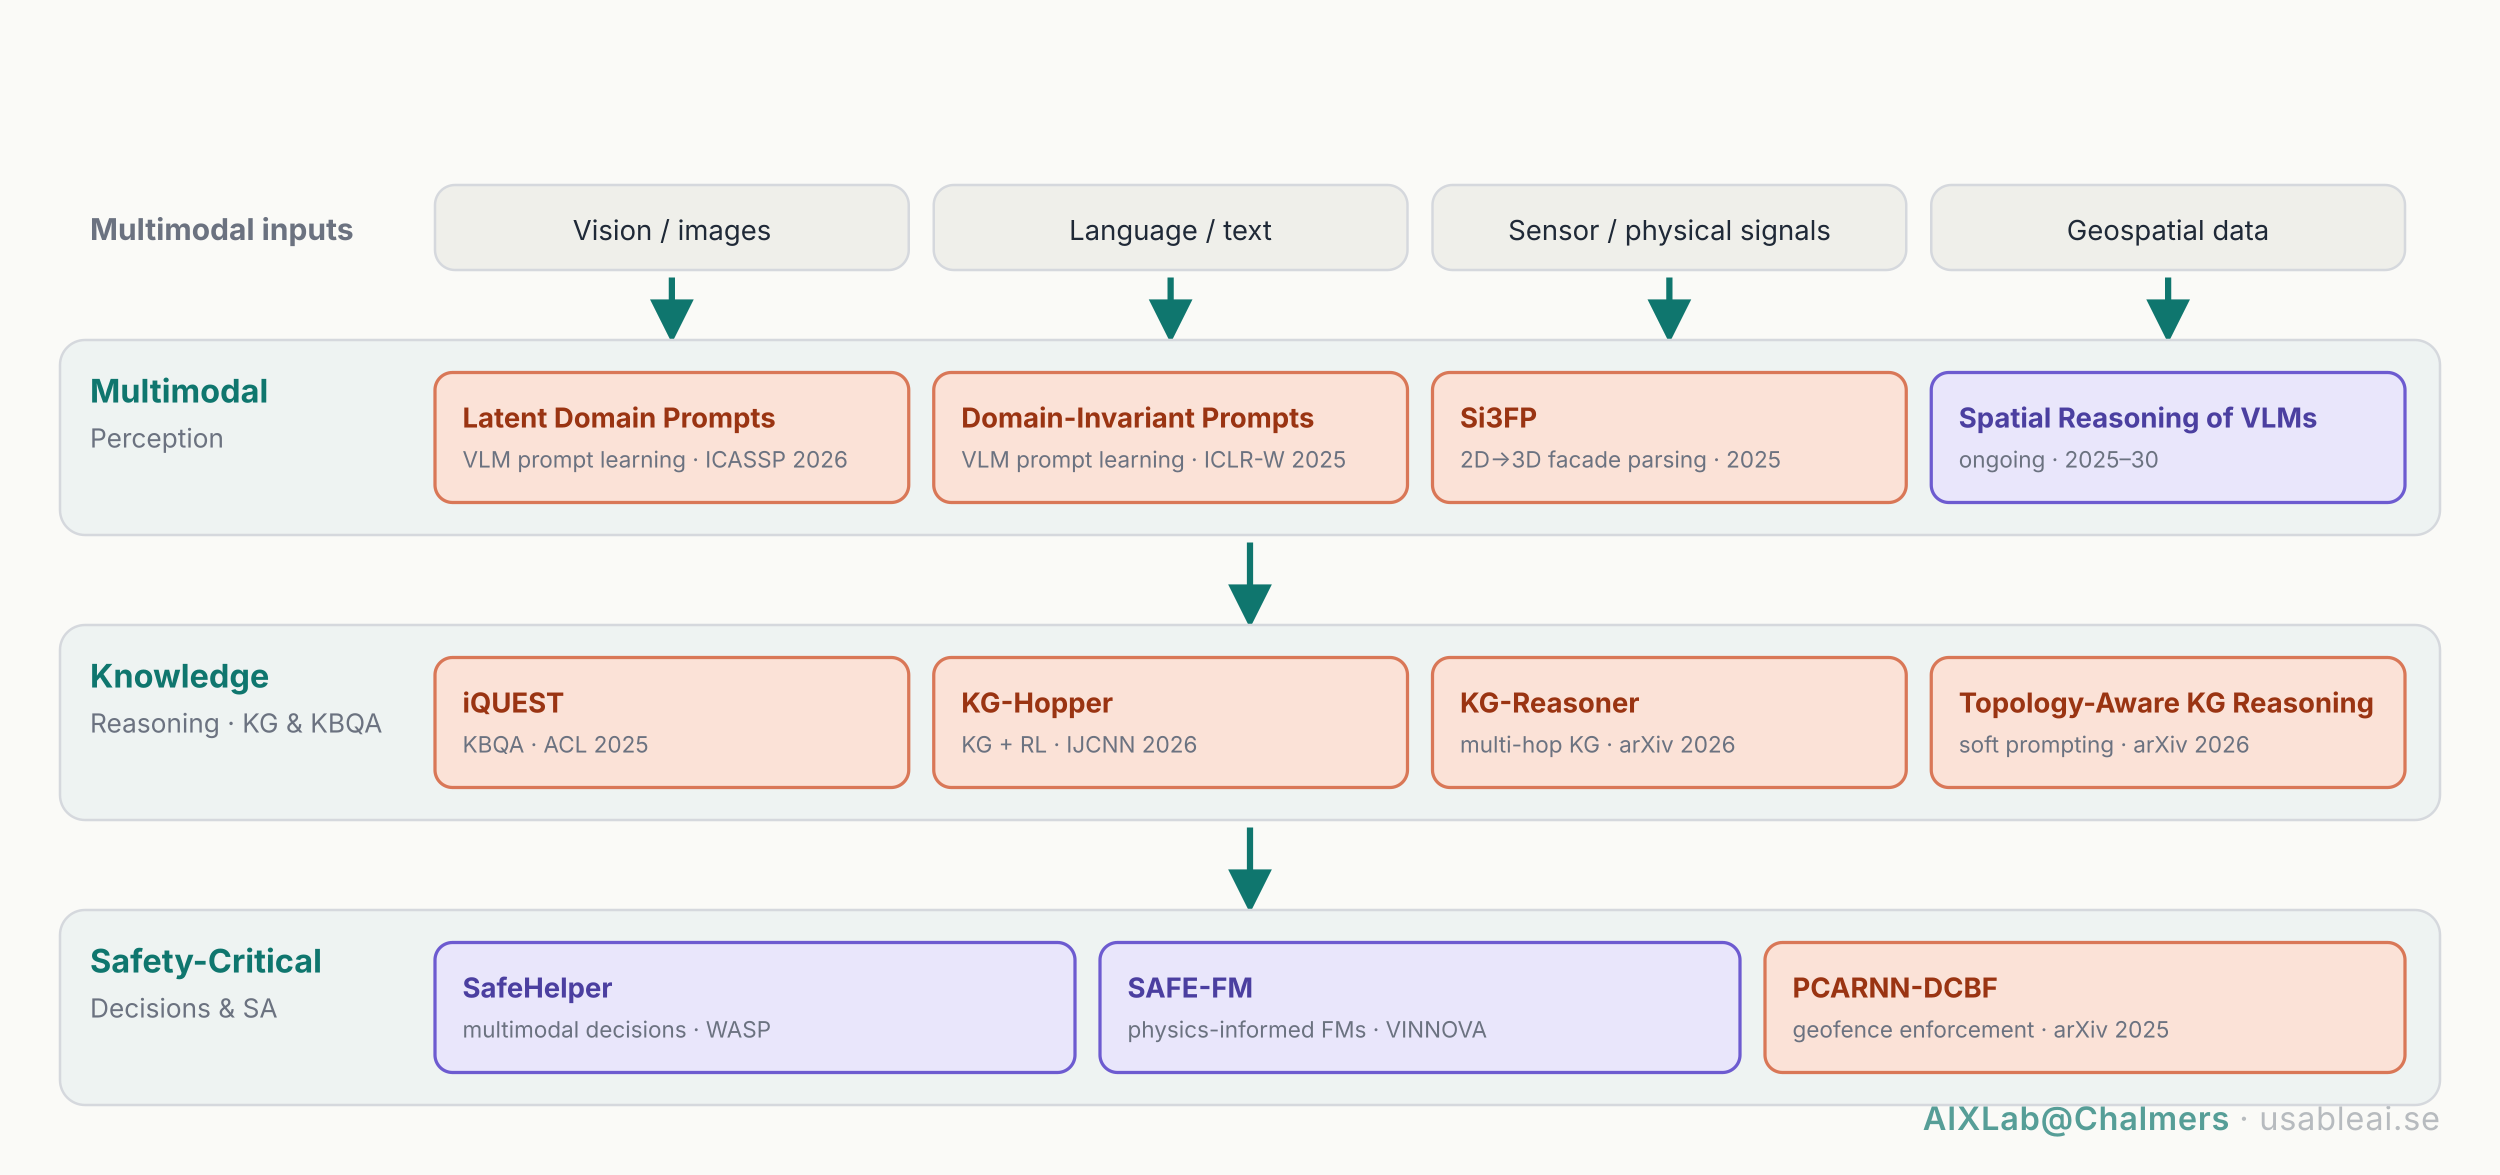
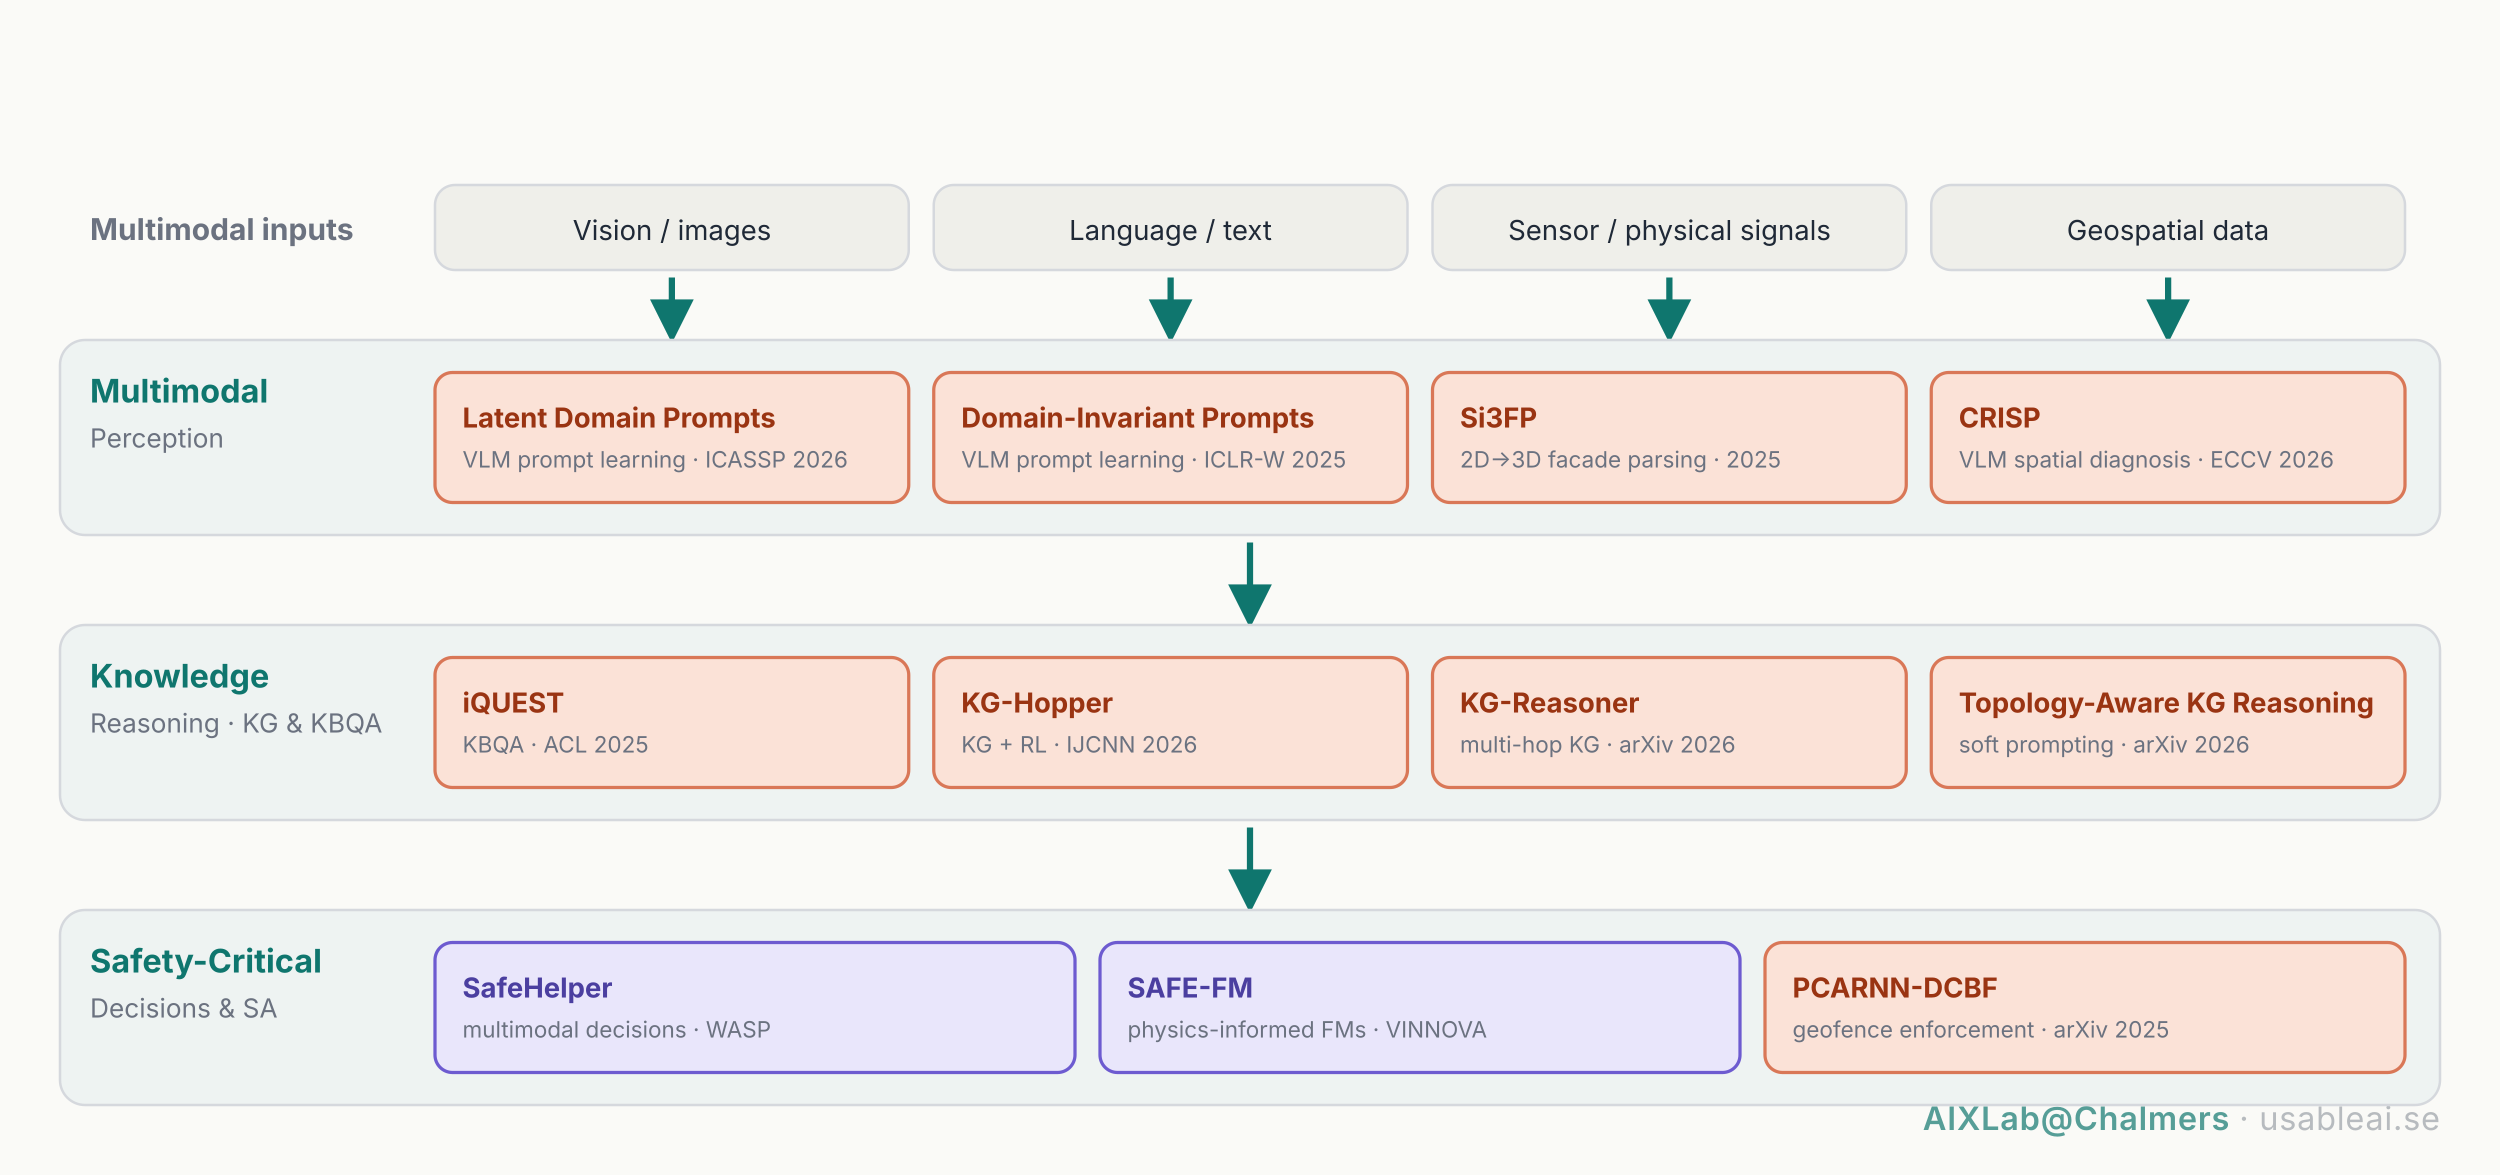
<svg xmlns="http://www.w3.org/2000/svg" viewBox="0 0 1000 470" font-family="Inter, 'Helvetica Neue', Arial, sans-serif" style="width:100%;height:auto;display:block;max-width:1000px;margin:0 auto">
  <defs>
    <marker id="ar" viewBox="0 0 10 10" refX="7" refY="5" markerWidth="7" markerHeight="7" orient="auto">
      <path d="M0,0 L10,5 L0,10 z" fill="#0F766E" />
    </marker>
  </defs>
  <style>.fc{cursor:pointer;transition:transform .14s ease,opacity .14s ease}.fc:hover{transform:translateY(-3px)}.fc rect{transition:stroke-width .14s ease}.fc:hover rect{stroke-width:2.4}svg:has(.fc:hover) .fc:not(:hover){opacity:.45}a.fc{text-decoration:none}</style>
  <rect x="0" y="0" width="1000" height="470" fill="#FAFAF7" />
  <text x="976" y="452" text-anchor="end" font-size="13" letter-spacing="0.3" fill="#9AA0A6" opacity="0.7">
    <tspan fill="#0F766E" font-weight="600">AIXLab@Chalmers</tspan> · usableai.se</text>
  <rect x="174.0" y="74" width="189.5" height="34" rx="8" fill="#EFEFEA" stroke="#D5D8DD" stroke-width="1" />
  <text x="268.8" y="96" text-anchor="middle" font-size="11" fill="#1F2937">Vision / images</text>
  <rect x="373.5" y="74" width="189.5" height="34" rx="8" fill="#EFEFEA" stroke="#D5D8DD" stroke-width="1" />
  <text x="468.2" y="96" text-anchor="middle" font-size="11" fill="#1F2937">Language / text</text>
  <rect x="573.0" y="74" width="189.5" height="34" rx="8" fill="#EFEFEA" stroke="#D5D8DD" stroke-width="1" />
  <text x="667.8" y="96" text-anchor="middle" font-size="11" fill="#1F2937">Sensor / physical signals</text>
  <rect x="772.5" y="74" width="189.5" height="34" rx="8" fill="#EFEFEA" stroke="#D5D8DD" stroke-width="1" />
  <text x="867.2" y="96" text-anchor="middle" font-size="11" fill="#1F2937">Geospatial data</text>
  <text x="36" y="96" font-size="12" font-weight="700" fill="#6B7280">Multimodal inputs</text>
  <line x1="268.75" y1="111" x2="268.75" y2="132" stroke="#0F766E" stroke-width="2.5" marker-end="url(#ar)" />
  <line x1="468.25" y1="111" x2="468.25" y2="132" stroke="#0F766E" stroke-width="2.5" marker-end="url(#ar)" />
  <line x1="667.75" y1="111" x2="667.75" y2="132" stroke="#0F766E" stroke-width="2.5" marker-end="url(#ar)" />
  <line x1="867.25" y1="111" x2="867.25" y2="132" stroke="#0F766E" stroke-width="2.5" marker-end="url(#ar)" />
  <rect x="24" y="136" width="952" height="78" rx="10" fill="#EEF3F2" stroke="#D5D8DD" stroke-width="1" />
  <text x="36" y="161" font-size="13" font-weight="700" fill="#0F766E">Multimodal</text>
  <text x="36" y="179" font-size="10.5" fill="#6B7280">Perception</text>
  <a class="fc" href="https://arxiv.org/abs/2511.00067" target="_blank" rel="noopener">
    <rect x="174.0" y="149" width="189.5" height="52" rx="7" fill="#FBE2D7" stroke="#D97757" stroke-width="1.3" />
    <text x="185.0" y="171" font-size="11" font-weight="700" fill="#9A3412">Latent Domain Prompts</text>
    <text x="185.0" y="187" font-size="9" fill="#6B7280">VLM prompt learning · ICASSP 2026</text>
  </a>
  <a class="fc" href="https://arxiv.org/abs/2603.28555" target="_blank" rel="noopener">
    <rect x="373.5" y="149" width="189.5" height="52" rx="7" fill="#FBE2D7" stroke="#D97757" stroke-width="1.3" />
    <text x="384.5" y="171" font-size="11" font-weight="700" fill="#9A3412">Domain-Invariant Prompts</text>
    <text x="384.5" y="187" font-size="9" fill="#6B7280">VLM prompt learning · ICLR-W 2025</text>
  </a>
  <a class="fc" href="https://www.sciencedirect.com/science/article/pii/S0926580525004893" target="_blank" rel="noopener">
    <rect x="573.0" y="149" width="189.5" height="52" rx="7" fill="#FBE2D7" stroke="#D97757" stroke-width="1.3" />
    <text x="584.0" y="171" font-size="11" font-weight="700" fill="#9A3412">Si3FP</text>
    <text x="584.0" y="187" font-size="9" fill="#6B7280">2D→3D facade parsing · 2025</text>
  </a>
-   <g class="fc">
-     <rect x="772.5" y="149" width="189.5" height="52" rx="7" fill="#E9E6FB" stroke="#6D5BD0" stroke-width="1.3" />
-     <text x="783.5" y="171" font-size="11" font-weight="700" fill="#4B3FA0">Spatial Reasoning of VLMs</text>
-     <text x="783.5" y="187" font-size="9" fill="#6B7280">ongoing · 2025–30</text>
-   </g>
+   <a class="fc" href="https://arxiv.org/abs/2606.26535" target="_blank" rel="noopener">
+     <rect x="772.5" y="149" width="189.5" height="52" rx="7" fill="#FBE2D7" stroke="#D97757" stroke-width="1.3" />
+     <text x="783.5" y="171" font-size="11" font-weight="700" fill="#9A3412">CRISP</text>
+     <text x="783.5" y="187" font-size="9" fill="#6B7280">VLM spatial diagnosis · ECCV 2026</text>
+   </a>
  <line x1="500.0" y1="217" x2="500.0" y2="246" stroke="#0F766E" stroke-width="2.5" marker-end="url(#ar)" />
  <rect x="24" y="250" width="952" height="78" rx="10" fill="#EEF3F2" stroke="#D5D8DD" stroke-width="1" />
  <text x="36" y="275" font-size="13" font-weight="700" fill="#0F766E">Knowledge</text>
  <text x="36" y="293" font-size="10.5" fill="#6B7280">Reasoning · KG &amp; KBQA</text>
  <a class="fc" href="https://aclanthology.org/2025.acl-long.760/" target="_blank" rel="noopener">
    <rect x="174.0" y="263" width="189.5" height="52" rx="7" fill="#FBE2D7" stroke="#D97757" stroke-width="1.3" />
    <text x="185.0" y="285" font-size="11" font-weight="700" fill="#9A3412">iQUEST</text>
    <text x="185.0" y="301" font-size="9" fill="#6B7280">KBQA · ACL 2025</text>
  </a>
  <a class="fc" href="https://arxiv.org/abs/2603.21440" target="_blank" rel="noopener">
    <rect x="373.5" y="263" width="189.5" height="52" rx="7" fill="#FBE2D7" stroke="#D97757" stroke-width="1.3" />
    <text x="384.5" y="285" font-size="11" font-weight="700" fill="#9A3412">KG-Hopper</text>
    <text x="384.5" y="301" font-size="9" fill="#6B7280">KG + RL · IJCNN 2026</text>
  </a>
  <a class="fc" href="https://doi.org/10.48550/arXiv.2604.12487" target="_blank" rel="noopener">
    <rect x="573.0" y="263" width="189.5" height="52" rx="7" fill="#FBE2D7" stroke="#D97757" stroke-width="1.3" />
    <text x="584.0" y="285" font-size="11" font-weight="700" fill="#9A3412">KG-Reasoner</text>
    <text x="584.0" y="301" font-size="9" fill="#6B7280">multi-hop KG · arXiv 2026</text>
  </a>
  <a class="fc" href="https://doi.org/10.48550/arXiv.2604.12503" target="_blank" rel="noopener">
    <rect x="772.5" y="263" width="189.5" height="52" rx="7" fill="#FBE2D7" stroke="#D97757" stroke-width="1.3" />
    <text x="783.5" y="285" font-size="11" font-weight="700" fill="#9A3412">Topology-Aware KG Reasoning</text>
    <text x="783.5" y="301" font-size="9" fill="#6B7280">soft prompting · arXiv 2026</text>
  </a>
  <line x1="500.0" y1="331" x2="500.0" y2="360" stroke="#0F766E" stroke-width="2.5" marker-end="url(#ar)" />
  <rect x="24" y="364" width="952" height="78" rx="10" fill="#EEF3F2" stroke="#D5D8DD" stroke-width="1" />
  <text x="36" y="389" font-size="13" font-weight="700" fill="#0F766E">Safety-Critical</text>
  <text x="36" y="407" font-size="10.5" fill="#6B7280">Decisions &amp; SA</text>
  <g class="fc">
    <rect x="174.0" y="377" width="256.0" height="52" rx="7" fill="#E9E6FB" stroke="#6D5BD0" stroke-width="1.3" />
    <text x="185.0" y="399" font-size="11" font-weight="700" fill="#4B3FA0">SafeHelper</text>
    <text x="185.0" y="415" font-size="9" fill="#6B7280">multimodal decisions · WASP</text>
  </g>
  <g class="fc">
    <rect x="440.0" y="377" width="256.0" height="52" rx="7" fill="#E9E6FB" stroke="#6D5BD0" stroke-width="1.3" />
    <text x="451.0" y="399" font-size="11" font-weight="700" fill="#4B3FA0">SAFE-FM</text>
    <text x="451.0" y="415" font-size="9" fill="#6B7280">physics-informed FMs · VINNOVA</text>
  </g>
  <a class="fc" href="https://arxiv.org/abs/2511.15522" target="_blank" rel="noopener">
    <rect x="706.0" y="377" width="256.0" height="52" rx="7" fill="#FBE2D7" stroke="#D97757" stroke-width="1.3" />
    <text x="717.0" y="399" font-size="11" font-weight="700" fill="#9A3412">PCARNN-DCBF</text>
    <text x="717.0" y="415" font-size="9" fill="#6B7280">geofence enforcement · arXiv 2025</text>
  </a>
</svg>
